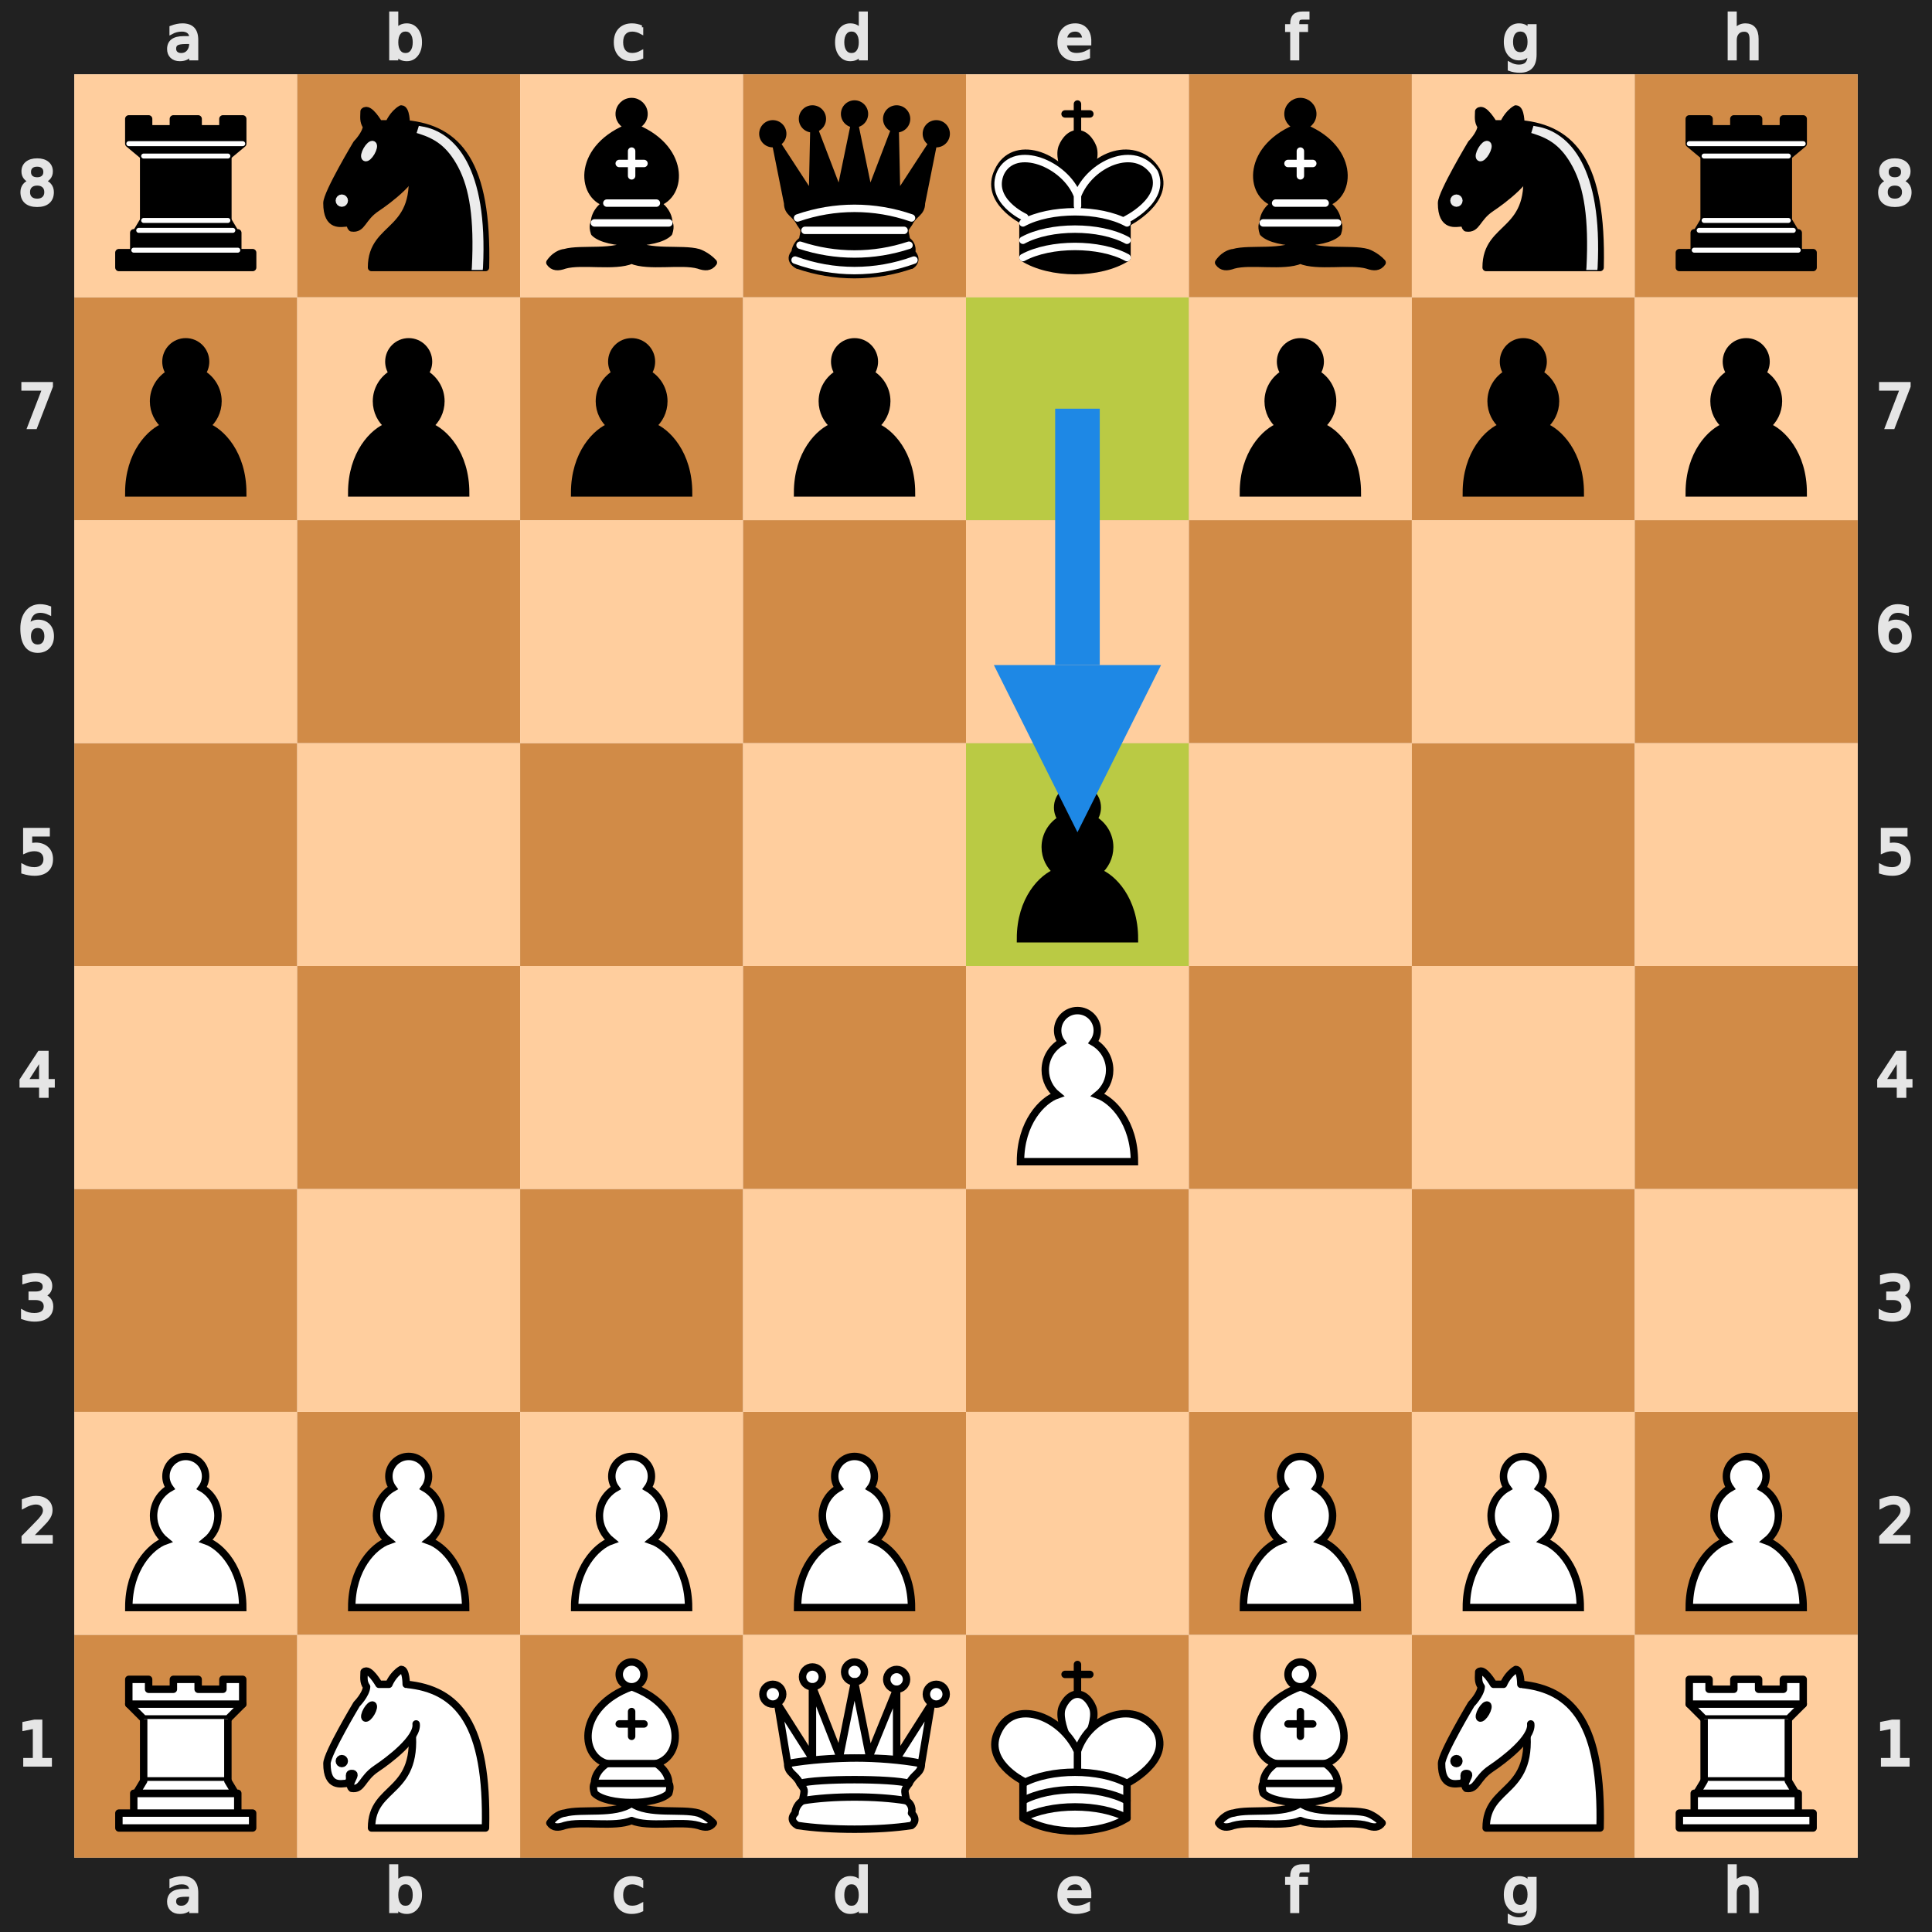
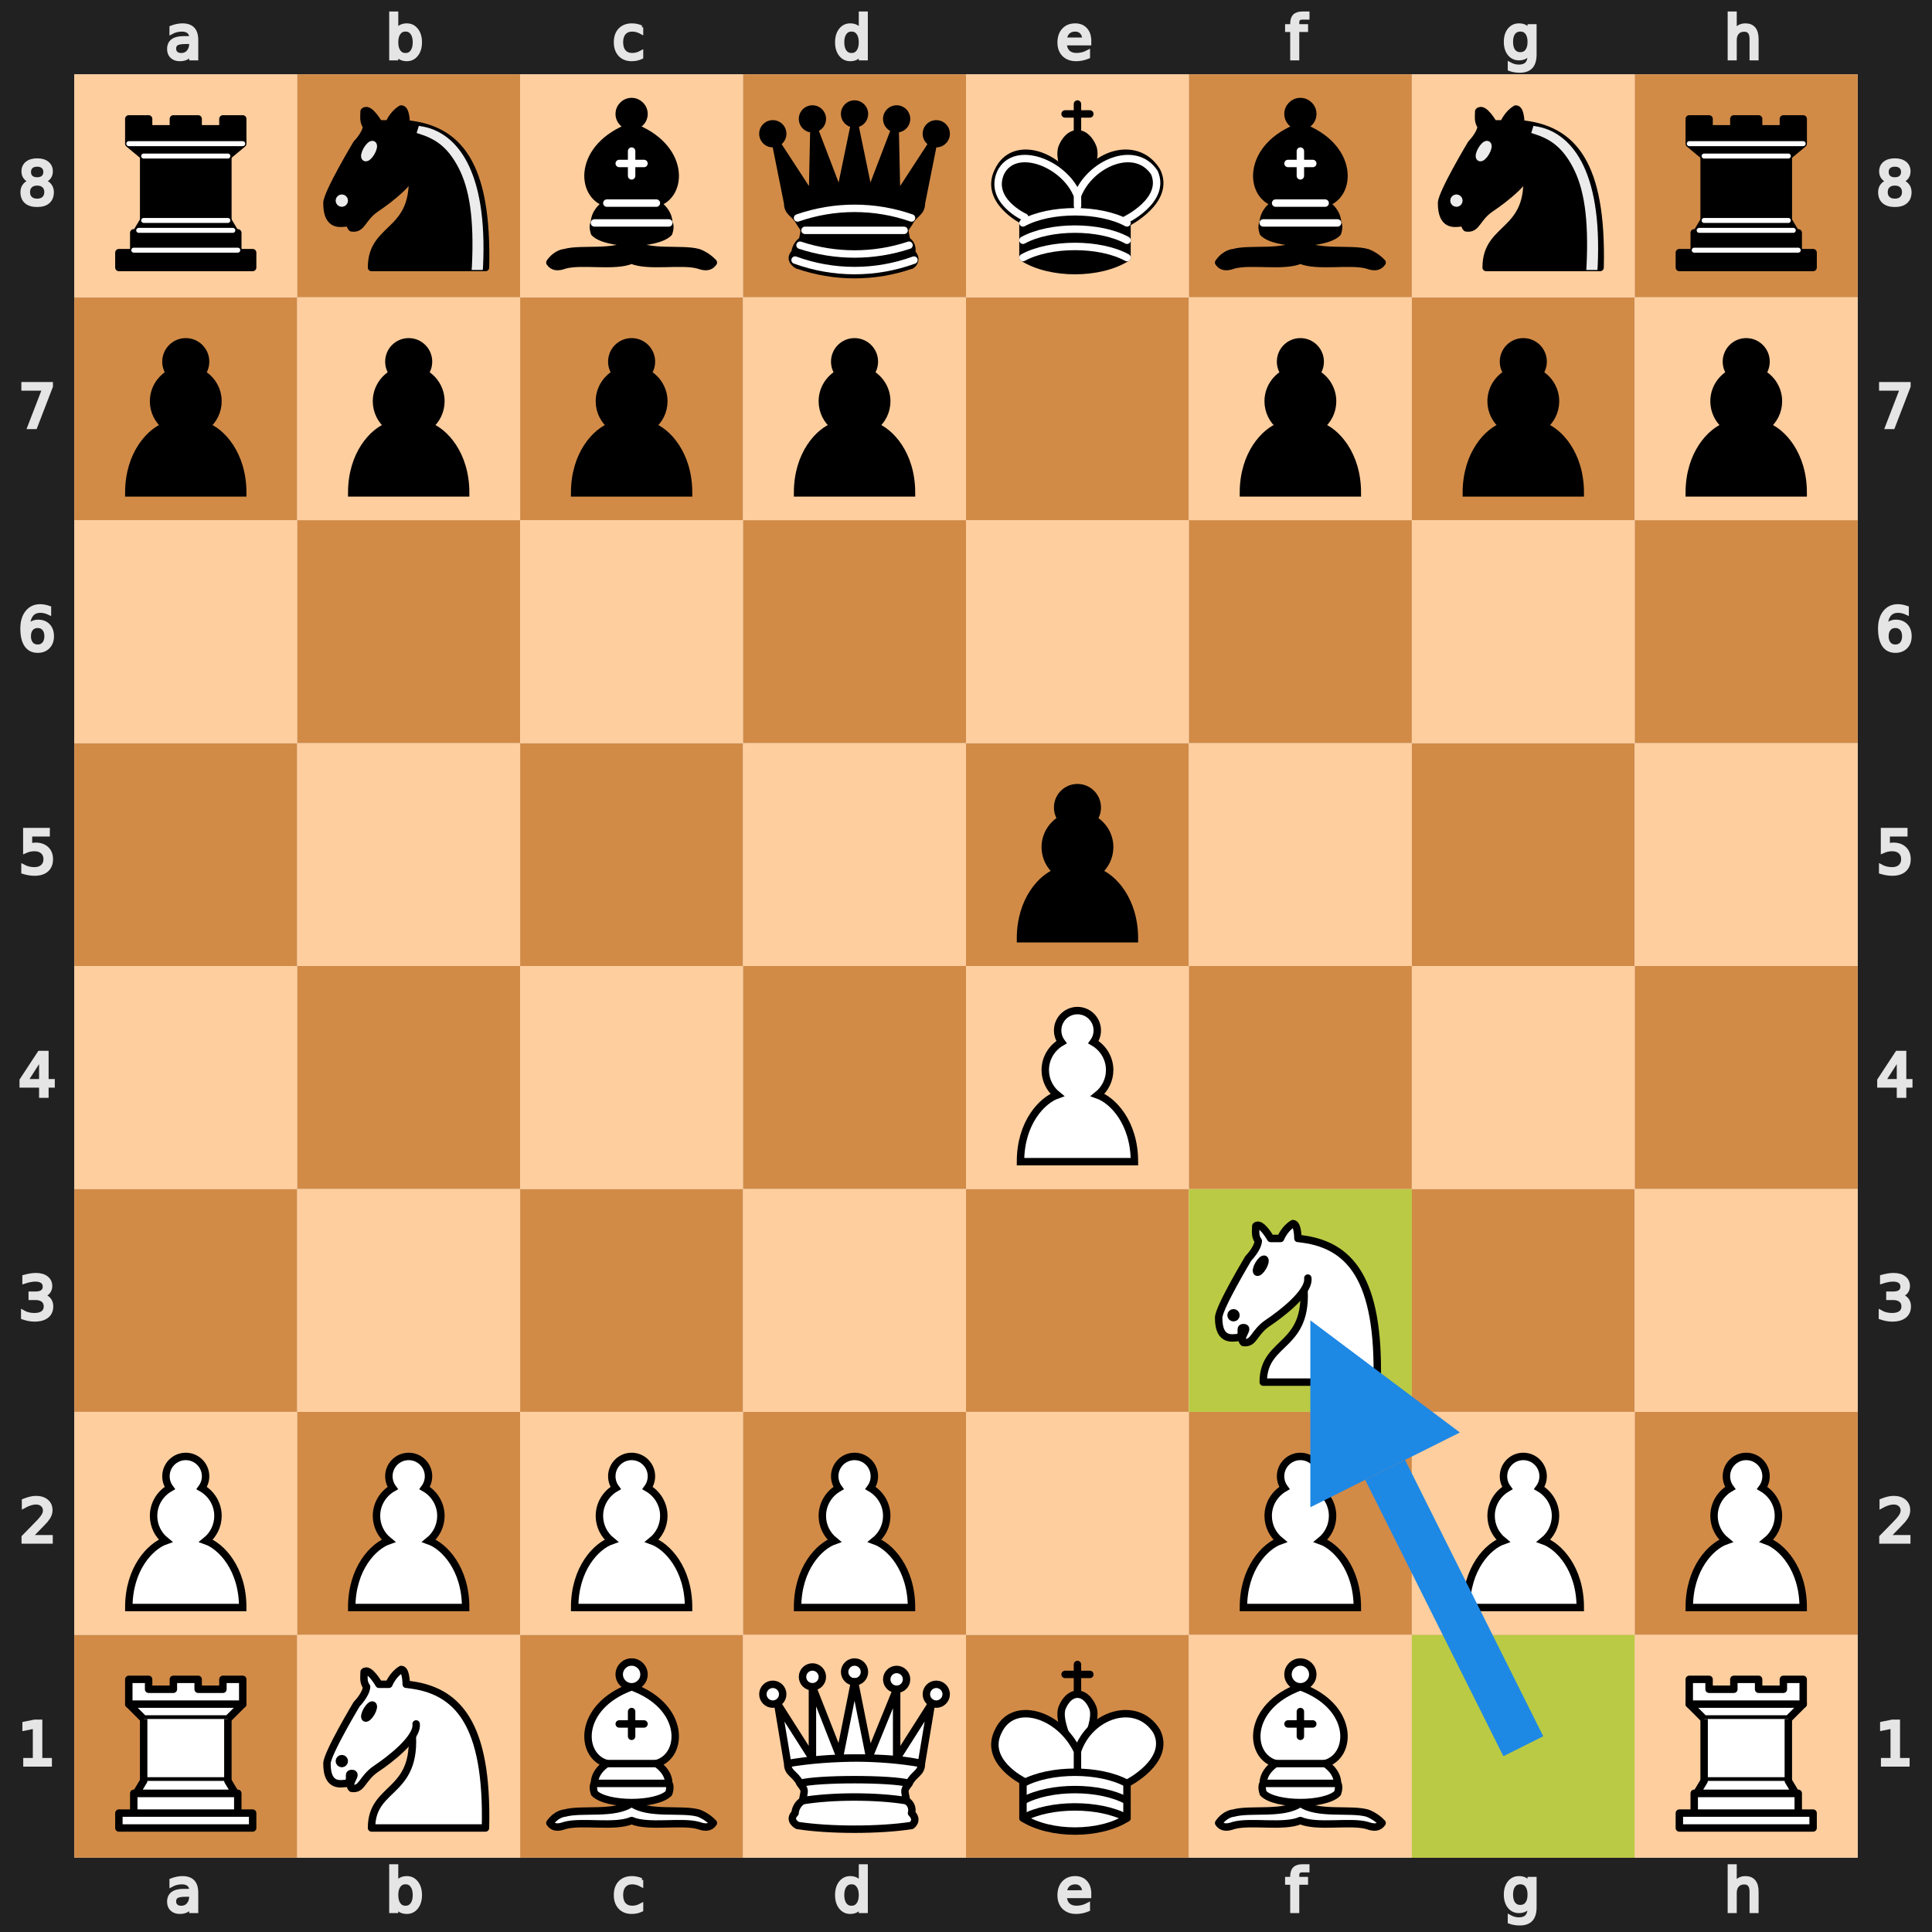
<svg xmlns="http://www.w3.org/2000/svg" xmlns:xlink="http://www.w3.org/1999/xlink" viewBox="0 0 390 390" width="400" height="400">
  <defs>
    <g id="white-pawn" class="white pawn">
      <path d="M22.5 9c-2.21 0-4 1.79-4 4 0 .89.29 1.71.78 2.38C17.33 16.5 16 18.59 16 21c0 2.03.94 3.84 2.41 5.03-3 1.06-7.41 5.55-7.41 13.47h23c0-7.92-4.41-12.41-7.41-13.47 1.47-1.19 2.41-3 2.41-5.03 0-2.41-1.33-4.5-3.28-5.62.49-.67.78-1.49.78-2.38 0-2.21-1.79-4-4-4z" fill="#fff" stroke="#000" stroke-width="1.5" stroke-linecap="round" />
    </g>
    <g id="white-knight" class="white knight" fill="none" fill-rule="evenodd" stroke="#000" stroke-width="1.5" stroke-linecap="round" stroke-linejoin="round">
      <path d="M 22,10 C 32.5,11 38.5,18 38,39 L 15,39 C 15,30 25,32.5 23,18" style="fill:#ffffff; stroke:#000000;" />
      <path d="M 24,18 C 24.38,20.91 18.45,25.37 16,27 C 13,29 13.18,31.34 11,31 C 9.958,30.06 12.41,27.96 11,28 C 10,28 11.19,29.23 10,30 C 9,30 5.997,31 6,26 C 6,24 12,14 12,14 C 12,14 13.89,12.1 14,10.5 C 13.27,9.506 13.5,8.5 13.5,7.5 C 14.5,6.5 16.5,10 16.5,10 L 18.5,10 C 18.5,10 19.28,8.008 21,7 C 22,7 22,10 22,10" style="fill:#ffffff; stroke:#000000;" />
      <path d="M 9.5 25.5 A 0.5 0.5 0 1 1 8.5,25.5 A 0.5 0.5 0 1 1 9.5 25.5 z" style="fill:#000000; stroke:#000000;" />
      <path d="M 15 15.5 A 0.5 1.5 0 1 1 14,15.5 A 0.5 1.5 0 1 1 15 15.5 z" transform="matrix(0.866,0.5,-0.5,0.866,9.693,-5.173)" style="fill:#000000; stroke:#000000;" />
    </g>
    <g id="white-bishop" class="white bishop" fill="none" fill-rule="evenodd" stroke="#000" stroke-width="1.5" stroke-linecap="round" stroke-linejoin="round">
      <g fill="#fff" stroke-linecap="butt">
        <path d="M9 36c3.39-.97 10.11.43 13.5-2 3.39 2.43 10.11 1.03 13.5 2 0 0 1.65.54 3 2-.68.97-1.65.99-3 .5-3.39-.97-10.11.46-13.5-1-3.39 1.46-10.11.03-13.5 1-1.354.49-2.323.47-3-.5 1.354-1.94 3-2 3-2zM15 32c2.5 2.5 12.5 2.5 15 0 .5-1.5 0-2 0-2 0-2.5-2.5-4-2.5-4 5.5-1.5 6-11.5-5-15.5-11 4-10.5 14-5 15.5 0 0-2.5 1.5-2.5 4 0 0-.5.5 0 2zM25 8a2.5 2.5 0 1 1-5 0 2.5 2.5 0 1 1 5 0z" />
      </g>
      <path d="M17.5 26h10M15 30h15m-7.5-14.5v5M20 18h5" stroke-linejoin="miter" />
    </g>
    <g id="white-rook" class="white rook" fill="#fff" fill-rule="evenodd" stroke="#000" stroke-width="1.5" stroke-linecap="round" stroke-linejoin="round">
      <path d="M9 39h27v-3H9v3zM12 36v-4h21v4H12zM11 14V9h4v2h5V9h5v2h5V9h4v5" stroke-linecap="butt" />
      <path d="M34 14l-3 3H14l-3-3" />
      <path d="M31 17v12.5H14V17" stroke-linecap="butt" stroke-linejoin="miter" />
      <path d="M31 29.5l1.5 2.5h-20l1.5-2.5" />
      <path d="M11 14h23" fill="none" stroke-linejoin="miter" />
    </g>
    <g id="white-queen" class="white queen" fill="#fff" fill-rule="evenodd" stroke="#000" stroke-width="1.5" stroke-linecap="round" stroke-linejoin="round">
      <path d="M8 12a2 2 0 1 1-4 0 2 2 0 1 1 4 0zM24.5 7.5a2 2 0 1 1-4 0 2 2 0 1 1 4 0zM41 12a2 2 0 1 1-4 0 2 2 0 1 1 4 0zM16 8.5a2 2 0 1 1-4 0 2 2 0 1 1 4 0zM33 9a2 2 0 1 1-4 0 2 2 0 1 1 4 0z" />
      <path d="M9 26c8.5-1.5 21-1.5 27 0l2-12-7 11V11l-5.5 13.5-3-15-3 15-5.5-14V25L7 14l2 12zM9 26c0 2 1.5 2 2.5 4 1 1.5 1 1 .5 3.5-1.5 1-1.5 2.5-1.5 2.5-1.5 1.5.5 2.5.5 2.5 6.5 1 16.5 1 23 0 0 0 1.5-1 0-2.5 0 0 .5-1.5-1-2.5-.5-2.5-.5-2 .5-3.5 1-2 2.5-2 2.5-4-8.5-1.5-18.5-1.5-27 0z" stroke-linecap="butt" />
      <path d="M11.5 30c3.5-1 18.5-1 22 0M12 33.5c6-1 15-1 21 0" fill="none" />
    </g>
    <g id="white-king" class="white king" fill="none" fill-rule="evenodd" stroke="#000" stroke-width="1.5" stroke-linecap="round" stroke-linejoin="round">
      <path d="M22.5 11.63V6M20 8h5" stroke-linejoin="miter" />
      <path d="M22.5 25s4.5-7.5 3-10.5c0 0-1-2.5-3-2.5s-3 2.5-3 2.5c-1.5 3 3 10.5 3 10.5" fill="#fff" stroke-linecap="butt" stroke-linejoin="miter" />
      <path d="M11.5 37c5.5 3.5 15.5 3.5 21 0v-7s9-4.5 6-10.5c-4-6.5-13.5-3.5-16 4V27v-3.5c-3.5-7.5-13-10.5-16-4-3 6 5 10 5 10V37z" fill="#fff" />
      <path d="M11.5 30c5.5-3 15.5-3 21 0m-21 3.5c5.5-3 15.5-3 21 0m-21 3.5c5.5-3 15.5-3 21 0" />
    </g>
    <g id="black-pawn" class="black pawn">
      <path d="M22.5 9c-2.21 0-4 1.79-4 4 0 .89.29 1.71.78 2.38C17.33 16.5 16 18.59 16 21c0 2.03.94 3.84 2.41 5.03-3 1.06-7.41 5.55-7.41 13.47h23c0-7.92-4.41-12.41-7.41-13.47 1.47-1.19 2.41-3 2.41-5.03 0-2.41-1.33-4.5-3.28-5.62.49-.67.78-1.49.78-2.38 0-2.21-1.79-4-4-4z" fill="#000" stroke="#000" stroke-width="1.5" stroke-linecap="round" />
    </g>
    <g id="black-knight" class="black knight" fill="none" fill-rule="evenodd" stroke="#000" stroke-width="1.5" stroke-linecap="round" stroke-linejoin="round">
      <path d="M 22,10 C 32.5,11 38.5,18 38,39 L 15,39 C 15,30 25,32.5 23,18" style="fill:#000000; stroke:#000000;" />
      <path d="M 24,18 C 24.38,20.91 18.45,25.37 16,27 C 13,29 13.18,31.34 11,31 C 9.958,30.06 12.41,27.96 11,28 C 10,28 11.19,29.23 10,30 C 9,30 5.997,31 6,26 C 6,24 12,14 12,14 C 12,14 13.89,12.1 14,10.5 C 13.27,9.506 13.5,8.5 13.5,7.5 C 14.5,6.5 16.5,10 16.5,10 L 18.5,10 C 18.5,10 19.28,8.008 21,7 C 22,7 22,10 22,10" style="fill:#000000; stroke:#000000;" />
      <path d="M 9.5 25.5 A 0.5 0.5 0 1 1 8.5,25.5 A 0.5 0.5 0 1 1 9.5 25.5 z" style="fill:#ececec; stroke:#ececec;" />
      <path d="M 15 15.5 A 0.5 1.5 0 1 1 14,15.5 A 0.5 1.5 0 1 1 15 15.5 z" transform="matrix(0.866,0.5,-0.5,0.866,9.693,-5.173)" style="fill:#ececec; stroke:#ececec;" />
      <path d="M 24.55,10.4 L 24.1,11.85 L 24.6,12 C 27.75,13 30.25,14.49 32.5,18.75 C 34.75,23.01 35.75,29.06 35.25,39 L 35.2,39.5 L 37.45,39.5 L 37.5,39 C 38,28.94 36.62,22.15 34.25,17.66 C 31.88,13.17 28.46,11.02 25.06,10.5 L 24.55,10.4 z " style="fill:#ececec; stroke:none;" />
    </g>
    <g id="black-bishop" class="black bishop" fill="none" fill-rule="evenodd" stroke="#000" stroke-width="1.5" stroke-linecap="round" stroke-linejoin="round">
      <path d="M9 36c3.39-.97 10.11.43 13.5-2 3.39 2.43 10.11 1.03 13.5 2 0 0 1.65.54 3 2-.68.97-1.65.99-3 .5-3.39-.97-10.11.46-13.5-1-3.39 1.46-10.11.03-13.5 1-1.354.49-2.323.47-3-.5 1.354-1.94 3-2 3-2zm6-4c2.5 2.5 12.5 2.5 15 0 .5-1.5 0-2 0-2 0-2.5-2.5-4-2.5-4 5.5-1.5 6-11.5-5-15.5-11 4-10.5 14-5 15.5 0 0-2.5 1.5-2.5 4 0 0-.5.5 0 2zM25 8a2.5 2.5 0 1 1-5 0 2.5 2.5 0 1 1 5 0z" fill="#000" stroke-linecap="butt" />
      <path d="M17.5 26h10M15 30h15m-7.5-14.5v5M20 18h5" stroke="#fff" stroke-linejoin="miter" />
    </g>
    <g id="black-rook" class="black rook" fill="#000" fill-rule="evenodd" stroke="#000" stroke-width="1.5" stroke-linecap="round" stroke-linejoin="round">
      <path d="M9 39h27v-3H9v3zM12.5 32l1.5-2.5h17l1.5 2.5h-20zM12 36v-4h21v4H12z" stroke-linecap="butt" />
      <path d="M14 29.5v-13h17v13H14z" stroke-linecap="butt" stroke-linejoin="miter" />
      <path d="M14 16.5L11 14h23l-3 2.5H14zM11 14V9h4v2h5V9h5v2h5V9h4v5H11z" stroke-linecap="butt" />
      <path d="M12 35.5h21M13 31.5h19M14 29.5h17M14 16.5h17M11 14h23" fill="none" stroke="#fff" stroke-width="1" stroke-linejoin="miter" />
    </g>
    <g id="black-queen" class="black queen" fill="#000" fill-rule="evenodd" stroke="#000" stroke-width="1.5" stroke-linecap="round" stroke-linejoin="round">
      <g fill="#000" stroke="none">
        <circle cx="6" cy="12" r="2.75" />
        <circle cx="14" cy="9" r="2.75" />
        <circle cx="22.5" cy="8" r="2.75" />
        <circle cx="31" cy="9" r="2.75" />
        <circle cx="39" cy="12" r="2.75" />
      </g>
      <path d="M9 26c8.5-1.5 21-1.5 27 0l2.5-12.5L31 25l-.3-14.1-5.2 13.6-3-14.5-3 14.5-5.2-13.6L14 25 6.5 13.5 9 26zM9 26c0 2 1.5 2 2.5 4 1 1.5 1 1 .5 3.5-1.5 1-1.5 2.5-1.5 2.5-1.5 1.5.5 2.5.5 2.5 6.5 1 16.5 1 23 0 0 0 1.5-1 0-2.5 0 0 .5-1.5-1-2.5-.5-2.5-.5-2 .5-3.5 1-2 2.5-2 2.5-4-8.5-1.5-18.5-1.5-27 0z" stroke-linecap="butt" />
      <path d="M11 38.5a35 35 1 0 0 23 0" fill="none" stroke-linecap="butt" />
      <path d="M11 29a35 35 1 0 1 23 0M12.5 31.5h20M11.5 34.5a35 35 1 0 0 22 0M10.5 37.5a35 35 1 0 0 24 0" fill="none" stroke="#fff" />
    </g>
    <g id="black-king" class="black king" fill="none" fill-rule="evenodd" stroke="#000" stroke-width="1.5" stroke-linecap="round" stroke-linejoin="round">
      <path d="M22.5 11.63V6" stroke-linejoin="miter" />
      <path d="M22.5 25s4.5-7.5 3-10.5c0 0-1-2.5-3-2.5s-3 2.5-3 2.5c-1.5 3 3 10.5 3 10.5" fill="#000" stroke-linecap="butt" stroke-linejoin="miter" />
      <path d="M11.5 37c5.5 3.5 15.5 3.5 21 0v-7s9-4.5 6-10.5c-4-6.5-13.5-3.5-16 4V27v-3.5c-3.5-7.5-13-10.5-16-4-3 6 5 10 5 10V37z" fill="#000" />
      <path d="M20 8h5" stroke-linejoin="miter" />
      <path d="M32 29.5s8.5-4 6.03-9.65C34.15 14 25 18 22.5 24.5l.01 2.1-.01-2.1C20 18 9.906 14 6.997 19.85c-2.497 5.65 4.853 9 4.853 9M11.5 30c5.5-3 15.5-3 21 0m-21 3.5c5.5-3 15.5-3 21 0m-21 3.5c5.5-3 15.5-3 21 0" stroke="#fff" />
    </g>
  </defs>
  <rect x="7.5" y="7.5" width="375" height="375" fill="none" stroke="#212121" stroke-width="15" />
  <g transform="translate(20, 1) scale(0.75, 0.75)" fill="#e5e5e5" stroke="#e5e5e5">
    <path d="M23.328 10.016q-1.742 0-2.414.398-.672.398-.672 1.36 0 .765.5 1.218.508.445 1.375.445 1.196 0 1.914-.843.727-.852.727-2.258v-.32zm2.867-.594v4.992h-1.437v-1.328q-.492.797-1.227 1.18-.734.375-1.797.375-1.343 0-2.14-.75-.79-.758-.79-2.024 0-1.476.985-2.226.992-.75 2.953-.75h2.016V8.75q0-.992-.656-1.531-.649-.547-1.829-.547-.75 0-1.46.18-.711.18-1.368.539V6.062q.79-.304 1.532-.453.742-.156 1.445-.156 1.898 0 2.836.984.937.985.937 2.985z" />
  </g>
  <g transform="translate(20, 375) scale(0.75, 0.75)" fill="#e5e5e5" stroke="#e5e5e5">
    <path d="M23.328 10.016q-1.742 0-2.414.398-.672.398-.672 1.36 0 .765.5 1.218.508.445 1.375.445 1.196 0 1.914-.843.727-.852.727-2.258v-.32zm2.867-.594v4.992h-1.437v-1.328q-.492.797-1.227 1.18-.734.375-1.797.375-1.343 0-2.14-.75-.79-.758-.79-2.024 0-1.476.985-2.226.992-.75 2.953-.75h2.016V8.75q0-.992-.656-1.531-.649-.547-1.829-.547-.75 0-1.46.18-.711.18-1.368.539V6.062q.79-.304 1.532-.453.742-.156 1.445-.156 1.898 0 2.836.984.937.985.937 2.985z" />
  </g>
  <g transform="translate(65, 1) scale(0.75, 0.75)" fill="#e5e5e5" stroke="#e5e5e5">
    <path d="M24.922 10.047q0-1.586-.656-2.485-.649-.906-1.79-.906-1.14 0-1.796.906-.649.899-.649 2.485 0 1.586.649 2.492.656.898 1.797.898 1.14 0 1.789-.898.656-.906.656-2.492zm-4.89-3.055q.452-.781 1.14-1.156.695-.383 1.656-.383 1.594 0 2.586 1.266 1 1.265 1 3.328 0 2.062-1 3.328-.992 1.266-2.586 1.266-.96 0-1.656-.375-.688-.383-1.14-1.164v1.312h-1.446V2.258h1.445z" />
  </g>
  <g transform="translate(65, 375) scale(0.75, 0.75)" fill="#e5e5e5" stroke="#e5e5e5">
    <path d="M24.922 10.047q0-1.586-.656-2.485-.649-.906-1.79-.906-1.14 0-1.796.906-.649.899-.649 2.485 0 1.586.649 2.492.656.898 1.797.898 1.14 0 1.789-.898.656-.906.656-2.492zm-4.89-3.055q.452-.781 1.14-1.156.695-.383 1.656-.383 1.594 0 2.586 1.266 1 1.265 1 3.328 0 2.062-1 3.328-.992 1.266-2.586 1.266-.96 0-1.656-.375-.688-.383-1.14-1.164v1.312h-1.446V2.258h1.445z" />
  </g>
  <g transform="translate(110, 1) scale(0.75, 0.75)" fill="#e5e5e5" stroke="#e5e5e5">
    <path d="M25.96 6v1.344q-.608-.336-1.226-.5-.609-.172-1.234-.172-1.398 0-2.172.89-.773.883-.773 2.485 0 1.601.773 2.492.774.883 2.172.883.625 0 1.234-.164.618-.172 1.227-.508v1.328q-.602.281-1.25.422-.64.14-1.367.14-1.977 0-3.14-1.242-1.165-1.242-1.165-3.351 0-2.14 1.172-3.367 1.18-1.227 3.227-1.227.664 0 1.296.14.633.134 1.227.407z" />
  </g>
  <g transform="translate(110, 375) scale(0.75, 0.75)" fill="#e5e5e5" stroke="#e5e5e5">
    <path d="M25.96 6v1.344q-.608-.336-1.226-.5-.609-.172-1.234-.172-1.398 0-2.172.89-.773.883-.773 2.485 0 1.601.773 2.492.774.883 2.172.883.625 0 1.234-.164.618-.172 1.227-.508v1.328q-.602.281-1.25.422-.64.14-1.367.14-1.977 0-3.14-1.242-1.165-1.242-1.165-3.351 0-2.14 1.172-3.367 1.18-1.227 3.227-1.227.664 0 1.296.14.633.134 1.227.407z" />
  </g>
  <g transform="translate(155, 1) scale(0.75, 0.75)" fill="#e5e5e5" stroke="#e5e5e5">
    <path d="M24.973 6.992V2.258h1.437v12.156h-1.437v-1.312q-.453.78-1.149 1.164-.687.375-1.656.375-1.586 0-2.586-1.266-.992-1.266-.992-3.328 0-2.063.992-3.328 1-1.266 2.586-1.266.969 0 1.656.383.696.375 1.149 1.156zm-4.899 3.055q0 1.586.649 2.492.656.898 1.797.898 1.14 0 1.796-.898.657-.906.657-2.492 0-1.586-.657-2.485-.656-.906-1.796-.906-1.141 0-1.797.906-.649.899-.649 2.485z" />
  </g>
  <g transform="translate(155, 375) scale(0.75, 0.75)" fill="#e5e5e5" stroke="#e5e5e5">
    <path d="M24.973 6.992V2.258h1.437v12.156h-1.437v-1.312q-.453.78-1.149 1.164-.687.375-1.656.375-1.586 0-2.586-1.266-.992-1.266-.992-3.328 0-2.063.992-3.328 1-1.266 2.586-1.266.969 0 1.656.383.696.375 1.149 1.156zm-4.899 3.055q0 1.586.649 2.492.656.898 1.797.898 1.14 0 1.796-.898.657-.906.657-2.492 0-1.586-.657-2.485-.656-.906-1.796-.906-1.141 0-1.797.906-.649.899-.649 2.485z" />
  </g>
  <g transform="translate(200, 1) scale(0.75, 0.75)" fill="#e5e5e5" stroke="#e5e5e5">
    <path d="M26.555 9.68v.703h-6.61q.094 1.484.89 2.265.806.774 2.235.774.828 0 1.602-.203.781-.203 1.547-.61v1.36q-.774.328-1.586.5-.813.172-1.649.172-2.093 0-3.32-1.22-1.219-1.218-1.219-3.296 0-2.148 1.157-3.406 1.164-1.266 3.132-1.266 1.766 0 2.79 1.14 1.03 1.134 1.03 3.087zm-1.438-.422q-.015-1.18-.664-1.883-.64-.703-1.703-.703-1.203 0-1.93.68-.718.68-.828 1.914z" />
  </g>
  <g transform="translate(200, 375) scale(0.75, 0.75)" fill="#e5e5e5" stroke="#e5e5e5">
    <path d="M26.555 9.68v.703h-6.61q.094 1.484.89 2.265.806.774 2.235.774.828 0 1.602-.203.781-.203 1.547-.61v1.36q-.774.328-1.586.5-.813.172-1.649.172-2.093 0-3.32-1.22-1.219-1.218-1.219-3.296 0-2.148 1.157-3.406 1.164-1.266 3.132-1.266 1.766 0 2.79 1.14 1.03 1.134 1.03 3.087zm-1.438-.422q-.015-1.18-.664-1.883-.64-.703-1.703-.703-1.203 0-1.93.68-.718.68-.828 1.914z" />
  </g>
  <g transform="translate(245, 1) scale(0.75, 0.75)" fill="#e5e5e5" stroke="#e5e5e5">
    <path d="M25.285 2.258v1.195H23.91q-.773 0-1.078.313-.297.312-.297 1.125v.773h2.367v1.117h-2.367v7.633H21.09V6.781h-1.375V5.664h1.375v-.61q0-1.46.68-2.124.68-.672 2.156-.672z" />
  </g>
  <g transform="translate(245, 375) scale(0.75, 0.75)" fill="#e5e5e5" stroke="#e5e5e5">
    <path d="M25.285 2.258v1.195H23.91q-.773 0-1.078.313-.297.312-.297 1.125v.773h2.367v1.117h-2.367v7.633H21.09V6.781h-1.375V5.664h1.375v-.61q0-1.46.68-2.124.68-.672 2.156-.672z" />
  </g>
  <g transform="translate(290, 1) scale(0.75, 0.75)" fill="#e5e5e5" stroke="#e5e5e5">
    <path d="M24.973 9.937q0-1.562-.649-2.421-.64-.86-1.804-.86-1.157 0-1.805.86-.64.859-.64 2.421 0 1.555.64 2.415.648.859 1.805.859 1.164 0 1.804-.86.649-.859.649-2.414zm1.437 3.391q0 2.234-.992 3.32-.992 1.094-3.04 1.094-.757 0-1.429-.117-.672-.11-1.304-.344v-1.398q.632.344 1.25.508.617.164 1.257.164 1.414 0 2.118-.743.703-.734.703-2.226v-.711q-.446.773-1.141 1.156-.695.383-1.664.383-1.61 0-2.594-1.227-.984-1.226-.984-3.25 0-2.03.984-3.257.985-1.227 2.594-1.227.969 0 1.664.383t1.14 1.156V5.664h1.438z" />
  </g>
  <g transform="translate(290, 375) scale(0.75, 0.75)" fill="#e5e5e5" stroke="#e5e5e5">
    <path d="M24.973 9.937q0-1.562-.649-2.421-.64-.86-1.804-.86-1.157 0-1.805.86-.64.859-.64 2.421 0 1.555.64 2.415.648.859 1.805.859 1.164 0 1.804-.86.649-.859.649-2.414zm1.437 3.391q0 2.234-.992 3.32-.992 1.094-3.04 1.094-.757 0-1.429-.117-.672-.11-1.304-.344v-1.398q.632.344 1.25.508.617.164 1.257.164 1.414 0 2.118-.743.703-.734.703-2.226v-.711q-.446.773-1.141 1.156-.695.383-1.664.383-1.61 0-2.594-1.227-.984-1.226-.984-3.25 0-2.03.984-3.257.985-1.227 2.594-1.227.969 0 1.664.383t1.14 1.156V5.664h1.438z" />
  </g>
  <g transform="translate(335, 1) scale(0.75, 0.75)" fill="#e5e5e5" stroke="#e5e5e5">
    <path d="M26.164 9.133v5.281h-1.437V9.18q0-1.243-.485-1.86-.484-.617-1.453-.617-1.164 0-1.836.742-.672.742-.672 2.024v4.945h-1.445V2.258h1.445v4.765q.516-.789 1.211-1.18.703-.39 1.617-.39 1.508 0 2.282.938.773.93.773 2.742z" />
  </g>
  <g transform="translate(335, 375) scale(0.75, 0.75)" fill="#e5e5e5" stroke="#e5e5e5">
    <path d="M26.164 9.133v5.281h-1.437V9.18q0-1.243-.485-1.86-.484-.617-1.453-.617-1.164 0-1.836.742-.672.742-.672 2.024v4.945h-1.445V2.258h1.445v4.765q.516-.789 1.211-1.18.703-.39 1.617-.39 1.508 0 2.282.938.773.93.773 2.742z" />
  </g>
  <g transform="translate(0, 335) scale(0.75, 0.75)" fill="#e5e5e5" stroke="#e5e5e5">
    <path d="M6.754 26.996h2.578v-8.898l-2.805.562v-1.437l2.79-.563h1.578v10.336h2.578v1.328h-6.72z" />
  </g>
  <g transform="translate(375, 335) scale(0.75, 0.75)" fill="#e5e5e5" stroke="#e5e5e5">
    <path d="M6.754 26.996h2.578v-8.898l-2.805.562v-1.437l2.79-.563h1.578v10.336h2.578v1.328h-6.72z" />
  </g>
  <g transform="translate(0, 290) scale(0.75, 0.75)" fill="#e5e5e5" stroke="#e5e5e5">
    <path d="M8.195 26.996h5.508v1.328H6.297v-1.328q.898-.93 2.445-2.492 1.555-1.57 1.953-2.024.758-.851 1.055-1.437.305-.594.305-1.164 0-.93-.657-1.516-.648-.586-1.695-.586-.742 0-1.57.258-.82.258-1.758.781v-1.593q.953-.383 1.781-.578.828-.196 1.516-.196 1.812 0 2.89.906 1.079.907 1.079 2.422 0 .72-.274 1.368-.265.64-.976 1.515-.196.227-1.243 1.313-1.046 1.078-2.953 3.023z" />
  </g>
  <g transform="translate(375, 290) scale(0.75, 0.75)" fill="#e5e5e5" stroke="#e5e5e5">
    <path d="M8.195 26.996h5.508v1.328H6.297v-1.328q.898-.93 2.445-2.492 1.555-1.57 1.953-2.024.758-.851 1.055-1.437.305-.594.305-1.164 0-.93-.657-1.516-.648-.586-1.695-.586-.742 0-1.57.258-.82.258-1.758.781v-1.593q.953-.383 1.781-.578.828-.196 1.516-.196 1.812 0 2.89.906 1.079.907 1.079 2.422 0 .72-.274 1.368-.265.64-.976 1.515-.196.227-1.243 1.313-1.046 1.078-2.953 3.023z" />
  </g>
  <g transform="translate(0, 245) scale(0.75, 0.75)" fill="#e5e5e5" stroke="#e5e5e5">
    <path d="M11.434 22.035q1.132.242 1.765 1.008.64.766.64 1.89 0 1.727-1.187 2.672-1.187.946-3.375.946-.734 0-1.515-.149-.774-.14-1.602-.43V26.45q.656.383 1.438.578.78.196 1.632.196 1.485 0 2.258-.586.782-.586.782-1.703 0-1.032-.727-1.61-.719-.586-2.008-.586h-1.36v-1.297h1.423q1.164 0 1.78-.46.618-.47.618-1.344 0-.899-.64-1.375-.633-.485-1.82-.485-.65 0-1.391.141-.743.14-1.633.437V16.95q.898-.25 1.68-.375.788-.125 1.484-.125 1.797 0 2.844.82 1.046.813 1.046 2.204 0 .968-.554 1.64-.555.664-1.578.922z" />
  </g>
  <g transform="translate(375, 245) scale(0.75, 0.75)" fill="#e5e5e5" stroke="#e5e5e5">
    <path d="M11.434 22.035q1.132.242 1.765 1.008.64.766.64 1.89 0 1.727-1.187 2.672-1.187.946-3.375.946-.734 0-1.515-.149-.774-.14-1.602-.43V26.45q.656.383 1.438.578.78.196 1.632.196 1.485 0 2.258-.586.782-.586.782-1.703 0-1.032-.727-1.61-.719-.586-2.008-.586h-1.36v-1.297h1.423q1.164 0 1.78-.46.618-.47.618-1.344 0-.899-.64-1.375-.633-.485-1.82-.485-.65 0-1.391.141-.743.14-1.633.437V16.95q.898-.25 1.68-.375.788-.125 1.484-.125 1.797 0 2.844.82 1.046.813 1.046 2.204 0 .968-.554 1.64-.555.664-1.578.922z" />
  </g>
  <g transform="translate(0, 200) scale(0.75, 0.75)" fill="#e5e5e5" stroke="#e5e5e5">
    <path d="M11.016 18.035L7.03 24.262h3.985zm-.414-1.375h1.984v7.602h1.664v1.312h-1.664v2.75h-1.57v-2.75H5.75v-1.523z" />
  </g>
  <g transform="translate(375, 200) scale(0.75, 0.75)" fill="#e5e5e5" stroke="#e5e5e5">
    <path d="M11.016 18.035L7.03 24.262h3.985zm-.414-1.375h1.984v7.602h1.664v1.312h-1.664v2.75h-1.57v-2.75H5.75v-1.523z" />
  </g>
  <g transform="translate(0, 155) scale(0.75, 0.75)" fill="#e5e5e5" stroke="#e5e5e5">
    <path d="M6.719 16.66h6.195v1.328h-4.75v2.86q.344-.118.688-.172.343-.063.687-.063 1.953 0 3.094 1.07 1.14 1.07 1.14 2.899 0 1.883-1.171 2.93-1.172 1.039-3.305 1.039-.735 0-1.5-.125-.758-.125-1.57-.375v-1.586q.703.383 1.453.57.75.188 1.586.188 1.351 0 2.14-.711.79-.711.79-1.93 0-1.219-.79-1.93-.789-.71-2.14-.71-.633 0-1.266.14-.625.14-1.281.438z" />
  </g>
  <g transform="translate(375, 155) scale(0.75, 0.75)" fill="#e5e5e5" stroke="#e5e5e5">
    <path d="M6.719 16.66h6.195v1.328h-4.75v2.86q.344-.118.688-.172.343-.063.687-.063 1.953 0 3.094 1.07 1.14 1.07 1.14 2.899 0 1.883-1.171 2.93-1.172 1.039-3.305 1.039-.735 0-1.5-.125-.758-.125-1.57-.375v-1.586q.703.383 1.453.57.75.188 1.586.188 1.351 0 2.14-.711.79-.711.79-1.93 0-1.219-.79-1.93-.789-.71-2.14-.71-.633 0-1.266.14-.625.14-1.281.438z" />
  </g>
  <g transform="translate(0, 110) scale(0.75, 0.75)" fill="#e5e5e5" stroke="#e5e5e5">
    <path d="M10.137 21.863q-1.063 0-1.688.727-.617.726-.617 1.992 0 1.258.617 1.992.625.727 1.688.727 1.062 0 1.68-.727.624-.734.624-1.992 0-1.266-.625-1.992-.617-.727-1.68-.727zm3.133-4.945v1.437q-.594-.28-1.204-.43-.601-.148-1.195-.148-1.562 0-2.39 1.055-.82 1.055-.938 3.188.46-.68 1.156-1.04.696-.367 1.531-.367 1.758 0 2.774 1.07 1.023 1.063 1.023 2.899 0 1.797-1.062 2.883-1.063 1.086-2.828 1.086-2.024 0-3.094-1.547-1.07-1.555-1.07-4.5 0-2.766 1.312-4.406 1.313-1.649 3.524-1.649.593 0 1.195.117.61.118 1.266.352z" />
  </g>
  <g transform="translate(375, 110) scale(0.75, 0.75)" fill="#e5e5e5" stroke="#e5e5e5">
    <path d="M10.137 21.863q-1.063 0-1.688.727-.617.726-.617 1.992 0 1.258.617 1.992.625.727 1.688.727 1.062 0 1.68-.727.624-.734.624-1.992 0-1.266-.625-1.992-.617-.727-1.68-.727zm3.133-4.945v1.437q-.594-.28-1.204-.43-.601-.148-1.195-.148-1.562 0-2.39 1.055-.82 1.055-.938 3.188.46-.68 1.156-1.04.696-.367 1.531-.367 1.758 0 2.774 1.07 1.023 1.063 1.023 2.899 0 1.797-1.062 2.883-1.063 1.086-2.828 1.086-2.024 0-3.094-1.547-1.07-1.555-1.07-4.5 0-2.766 1.312-4.406 1.313-1.649 3.524-1.649.593 0 1.195.117.61.118 1.266.352z" />
  </g>
  <g transform="translate(0, 65) scale(0.75, 0.75)" fill="#e5e5e5" stroke="#e5e5e5">
    <path d="M6.25 16.66h7.5v.672L9.516 28.324H7.867l3.985-10.336H6.25z" />
  </g>
  <g transform="translate(375, 65) scale(0.75, 0.75)" fill="#e5e5e5" stroke="#e5e5e5">
    <path d="M6.25 16.66h7.5v.672L9.516 28.324H7.867l3.985-10.336H6.25z" />
  </g>
  <g transform="translate(0, 20) scale(0.75, 0.75)" fill="#e5e5e5" stroke="#e5e5e5">
    <path d="M10 22.785q-1.125 0-1.773.602-.641.601-.641 1.656t.64 1.656q.649.602 1.774.602t1.773-.602q.649-.61.649-1.656 0-1.055-.649-1.656-.64-.602-1.773-.602zm-1.578-.672q-1.016-.25-1.586-.945-.563-.695-.563-1.695 0-1.399.993-2.211 1-.813 2.734-.813 1.742 0 2.734.813.993.812.993 2.21 0 1-.57 1.696-.563.695-1.571.945 1.14.266 1.773 1.04.641.773.641 1.89 0 1.695-1.04 2.602-1.03.906-2.96.906t-2.969-.906Q6 26.738 6 25.043q0-1.117.64-1.89.641-.774 1.782-1.04zm-.578-2.492q0 .906.562 1.414.57.508 1.594.508 1.016 0 1.586-.508.578-.508.578-1.414 0-.906-.578-1.414-.57-.508-1.586-.508-1.023 0-1.594.508-.562.508-.562 1.414z" />
  </g>
  <g transform="translate(375, 20) scale(0.75, 0.75)" fill="#e5e5e5" stroke="#e5e5e5">
    <path d="M10 22.785q-1.125 0-1.773.602-.641.601-.641 1.656t.64 1.656q.649.602 1.774.602t1.773-.602q.649-.61.649-1.656 0-1.055-.649-1.656-.64-.602-1.773-.602zm-1.578-.672q-1.016-.25-1.586-.945-.563-.695-.563-1.695 0-1.399.993-2.211 1-.813 2.734-.813 1.742 0 2.734.813.993.812.993 2.21 0 1-.57 1.696-.563.695-1.571.945 1.14.266 1.773 1.04.641.773.641 1.89 0 1.695-1.04 2.602-1.03.906-2.96.906t-2.969-.906Q6 26.738 6 25.043q0-1.117.64-1.89.641-.774 1.782-1.04zm-.578-2.492q0 .906.562 1.414.57.508 1.594.508 1.016 0 1.586-.508.578-.508.578-1.414 0-.906-.578-1.414-.57-.508-1.586-.508-1.023 0-1.594.508-.562.508-.562 1.414z" />
  </g>
  <rect x="15" y="330" width="45" height="45" class="square dark a1" stroke="none" fill="#d18b47" />
  <rect x="60" y="330" width="45" height="45" class="square light b1" stroke="none" fill="#ffce9e" />
  <rect x="105" y="330" width="45" height="45" class="square dark c1" stroke="none" fill="#d18b47" />
  <rect x="150" y="330" width="45" height="45" class="square light d1" stroke="none" fill="#ffce9e" />
  <rect x="195" y="330" width="45" height="45" class="square dark e1" stroke="none" fill="#d18b47" />
  <rect x="240" y="330" width="45" height="45" class="square light f1" stroke="none" fill="#ffce9e" />
  <rect x="285" y="330" width="45" height="45" class="square dark g1" stroke="none" fill="#d18b47" />
+   <rect x="285" y="330" width="45" height="45" stroke="none" fill="#baca44" />
  <rect x="330" y="330" width="45" height="45" class="square light h1" stroke="none" fill="#ffce9e" />
  <rect x="15" y="285" width="45" height="45" class="square light a2" stroke="none" fill="#ffce9e" />
  <rect x="60" y="285" width="45" height="45" class="square dark b2" stroke="none" fill="#d18b47" />
  <rect x="105" y="285" width="45" height="45" class="square light c2" stroke="none" fill="#ffce9e" />
  <rect x="150" y="285" width="45" height="45" class="square dark d2" stroke="none" fill="#d18b47" />
  <rect x="195" y="285" width="45" height="45" class="square light e2" stroke="none" fill="#ffce9e" />
  <rect x="240" y="285" width="45" height="45" class="square dark f2" stroke="none" fill="#d18b47" />
  <rect x="285" y="285" width="45" height="45" class="square light g2" stroke="none" fill="#ffce9e" />
  <rect x="330" y="285" width="45" height="45" class="square dark h2" stroke="none" fill="#d18b47" />
  <rect x="15" y="240" width="45" height="45" class="square dark a3" stroke="none" fill="#d18b47" />
  <rect x="60" y="240" width="45" height="45" class="square light b3" stroke="none" fill="#ffce9e" />
  <rect x="105" y="240" width="45" height="45" class="square dark c3" stroke="none" fill="#d18b47" />
  <rect x="150" y="240" width="45" height="45" class="square light d3" stroke="none" fill="#ffce9e" />
  <rect x="195" y="240" width="45" height="45" class="square dark e3" stroke="none" fill="#d18b47" />
  <rect x="240" y="240" width="45" height="45" class="square light f3" stroke="none" fill="#ffce9e" />
+   <rect x="240" y="240" width="45" height="45" stroke="none" fill="#baca44" />
  <rect x="285" y="240" width="45" height="45" class="square dark g3" stroke="none" fill="#d18b47" />
  <rect x="330" y="240" width="45" height="45" class="square light h3" stroke="none" fill="#ffce9e" />
  <rect x="15" y="195" width="45" height="45" class="square light a4" stroke="none" fill="#ffce9e" />
  <rect x="60" y="195" width="45" height="45" class="square dark b4" stroke="none" fill="#d18b47" />
  <rect x="105" y="195" width="45" height="45" class="square light c4" stroke="none" fill="#ffce9e" />
  <rect x="150" y="195" width="45" height="45" class="square dark d4" stroke="none" fill="#d18b47" />
  <rect x="195" y="195" width="45" height="45" class="square light e4" stroke="none" fill="#ffce9e" />
  <rect x="240" y="195" width="45" height="45" class="square dark f4" stroke="none" fill="#d18b47" />
  <rect x="285" y="195" width="45" height="45" class="square light g4" stroke="none" fill="#ffce9e" />
  <rect x="330" y="195" width="45" height="45" class="square dark h4" stroke="none" fill="#d18b47" />
  <rect x="15" y="150" width="45" height="45" class="square dark a5" stroke="none" fill="#d18b47" />
  <rect x="60" y="150" width="45" height="45" class="square light b5" stroke="none" fill="#ffce9e" />
  <rect x="105" y="150" width="45" height="45" class="square dark c5" stroke="none" fill="#d18b47" />
  <rect x="150" y="150" width="45" height="45" class="square light d5" stroke="none" fill="#ffce9e" />
  <rect x="195" y="150" width="45" height="45" class="square dark e5" stroke="none" fill="#d18b47" />
-   <rect x="195" y="150" width="45" height="45" stroke="none" fill="#baca44" />
  <rect x="240" y="150" width="45" height="45" class="square light f5" stroke="none" fill="#ffce9e" />
  <rect x="285" y="150" width="45" height="45" class="square dark g5" stroke="none" fill="#d18b47" />
  <rect x="330" y="150" width="45" height="45" class="square light h5" stroke="none" fill="#ffce9e" />
  <rect x="15" y="105" width="45" height="45" class="square light a6" stroke="none" fill="#ffce9e" />
  <rect x="60" y="105" width="45" height="45" class="square dark b6" stroke="none" fill="#d18b47" />
  <rect x="105" y="105" width="45" height="45" class="square light c6" stroke="none" fill="#ffce9e" />
  <rect x="150" y="105" width="45" height="45" class="square dark d6" stroke="none" fill="#d18b47" />
  <rect x="195" y="105" width="45" height="45" class="square light e6" stroke="none" fill="#ffce9e" />
  <rect x="240" y="105" width="45" height="45" class="square dark f6" stroke="none" fill="#d18b47" />
  <rect x="285" y="105" width="45" height="45" class="square light g6" stroke="none" fill="#ffce9e" />
  <rect x="330" y="105" width="45" height="45" class="square dark h6" stroke="none" fill="#d18b47" />
  <rect x="15" y="60" width="45" height="45" class="square dark a7" stroke="none" fill="#d18b47" />
  <rect x="60" y="60" width="45" height="45" class="square light b7" stroke="none" fill="#ffce9e" />
  <rect x="105" y="60" width="45" height="45" class="square dark c7" stroke="none" fill="#d18b47" />
  <rect x="150" y="60" width="45" height="45" class="square light d7" stroke="none" fill="#ffce9e" />
  <rect x="195" y="60" width="45" height="45" class="square dark e7" stroke="none" fill="#d18b47" />
-   <rect x="195" y="60" width="45" height="45" stroke="none" fill="#baca44" />
  <rect x="240" y="60" width="45" height="45" class="square light f7" stroke="none" fill="#ffce9e" />
  <rect x="285" y="60" width="45" height="45" class="square dark g7" stroke="none" fill="#d18b47" />
  <rect x="330" y="60" width="45" height="45" class="square light h7" stroke="none" fill="#ffce9e" />
  <rect x="15" y="15" width="45" height="45" class="square light a8" stroke="none" fill="#ffce9e" />
  <rect x="60" y="15" width="45" height="45" class="square dark b8" stroke="none" fill="#d18b47" />
  <rect x="105" y="15" width="45" height="45" class="square light c8" stroke="none" fill="#ffce9e" />
  <rect x="150" y="15" width="45" height="45" class="square dark d8" stroke="none" fill="#d18b47" />
  <rect x="195" y="15" width="45" height="45" class="square light e8" stroke="none" fill="#ffce9e" />
  <rect x="240" y="15" width="45" height="45" class="square dark f8" stroke="none" fill="#d18b47" />
  <rect x="285" y="15" width="45" height="45" class="square light g8" stroke="none" fill="#ffce9e" />
  <rect x="330" y="15" width="45" height="45" class="square dark h8" stroke="none" fill="#d18b47" />
  <use href="#white-rook" xlink:href="#white-rook" transform="translate(15, 330)" />
  <use href="#white-knight" xlink:href="#white-knight" transform="translate(60, 330)" />
  <use href="#white-bishop" xlink:href="#white-bishop" transform="translate(105, 330)" />
  <use href="#white-queen" xlink:href="#white-queen" transform="translate(150, 330)" />
  <use href="#white-king" xlink:href="#white-king" transform="translate(195, 330)" />
  <use href="#white-bishop" xlink:href="#white-bishop" transform="translate(240, 330)" />
-   <use href="#white-knight" xlink:href="#white-knight" transform="translate(285, 330)" />
  <use href="#white-rook" xlink:href="#white-rook" transform="translate(330, 330)" />
  <use href="#white-pawn" xlink:href="#white-pawn" transform="translate(15, 285)" />
  <use href="#white-pawn" xlink:href="#white-pawn" transform="translate(60, 285)" />
  <use href="#white-pawn" xlink:href="#white-pawn" transform="translate(105, 285)" />
  <use href="#white-pawn" xlink:href="#white-pawn" transform="translate(150, 285)" />
  <use href="#white-pawn" xlink:href="#white-pawn" transform="translate(240, 285)" />
  <use href="#white-pawn" xlink:href="#white-pawn" transform="translate(285, 285)" />
  <use href="#white-pawn" xlink:href="#white-pawn" transform="translate(330, 285)" />
+   <use href="#white-knight" xlink:href="#white-knight" transform="translate(240, 240)" />
  <use href="#white-pawn" xlink:href="#white-pawn" transform="translate(195, 195)" />
  <use href="#black-pawn" xlink:href="#black-pawn" transform="translate(195, 150)" />
  <use href="#black-pawn" xlink:href="#black-pawn" transform="translate(15, 60)" />
  <use href="#black-pawn" xlink:href="#black-pawn" transform="translate(60, 60)" />
  <use href="#black-pawn" xlink:href="#black-pawn" transform="translate(105, 60)" />
  <use href="#black-pawn" xlink:href="#black-pawn" transform="translate(150, 60)" />
  <use href="#black-pawn" xlink:href="#black-pawn" transform="translate(240, 60)" />
  <use href="#black-pawn" xlink:href="#black-pawn" transform="translate(285, 60)" />
  <use href="#black-pawn" xlink:href="#black-pawn" transform="translate(330, 60)" />
  <use href="#black-rook" xlink:href="#black-rook" transform="translate(15, 15)" />
  <use href="#black-knight" xlink:href="#black-knight" transform="translate(60, 15)" />
  <use href="#black-bishop" xlink:href="#black-bishop" transform="translate(105, 15)" />
  <use href="#black-queen" xlink:href="#black-queen" transform="translate(150, 15)" />
  <use href="#black-king" xlink:href="#black-king" transform="translate(195, 15)" />
  <use href="#black-bishop" xlink:href="#black-bishop" transform="translate(240, 15)" />
  <use href="#black-knight" xlink:href="#black-knight" transform="translate(285, 15)" />
  <use href="#black-rook" xlink:href="#black-rook" transform="translate(330, 15)" />
-   <line x1="217.5" y1="82.5" x2="217.5" y2="134.25" stroke="#1e88e5" stroke-width="9.0" stroke-linecap="butt" class="arrow" />
-   <polygon points="217.5,168.0 234.375,134.25 200.625,134.25" fill="#1e88e5" class="arrow" />
+   <line x1="307.5" y1="352.5" x2="279.606" y2="296.712" stroke="#1e88e5" stroke-width="9.0" stroke-linecap="butt" class="arrow" />
+   <polygon points="264.512,266.525 264.512,304.259 294.699,289.165" fill="#1e88e5" class="arrow" />
</svg>
